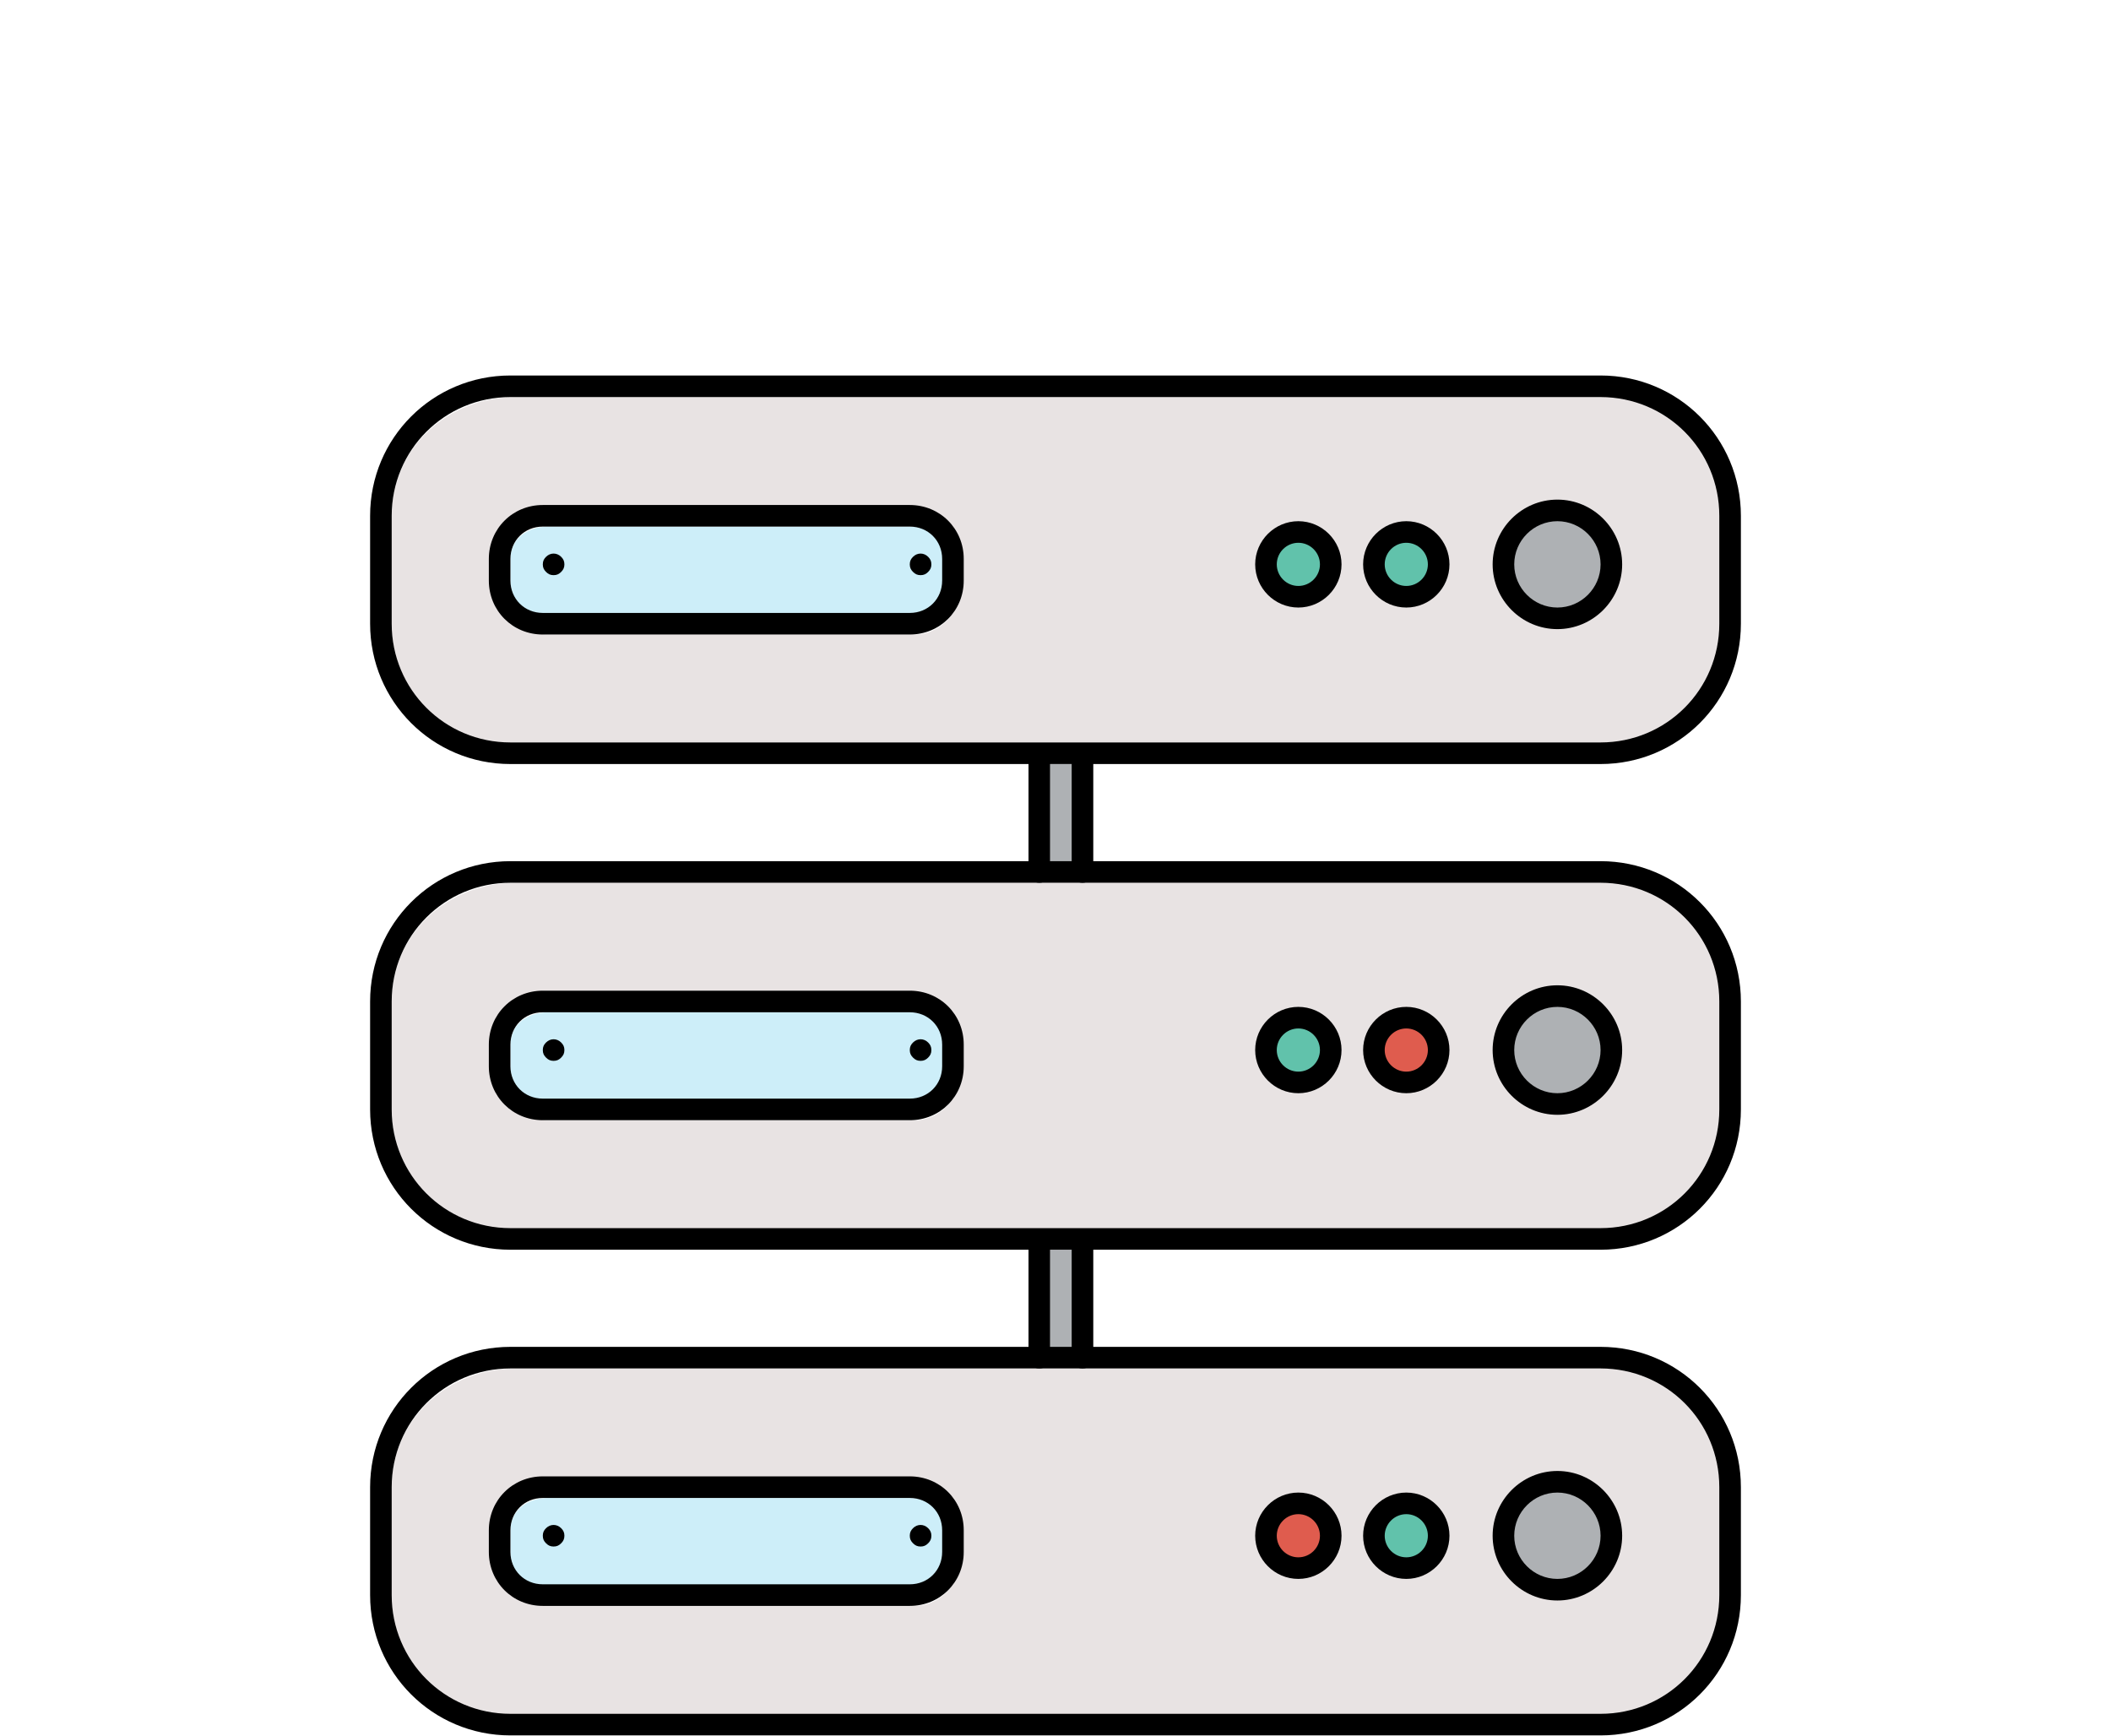
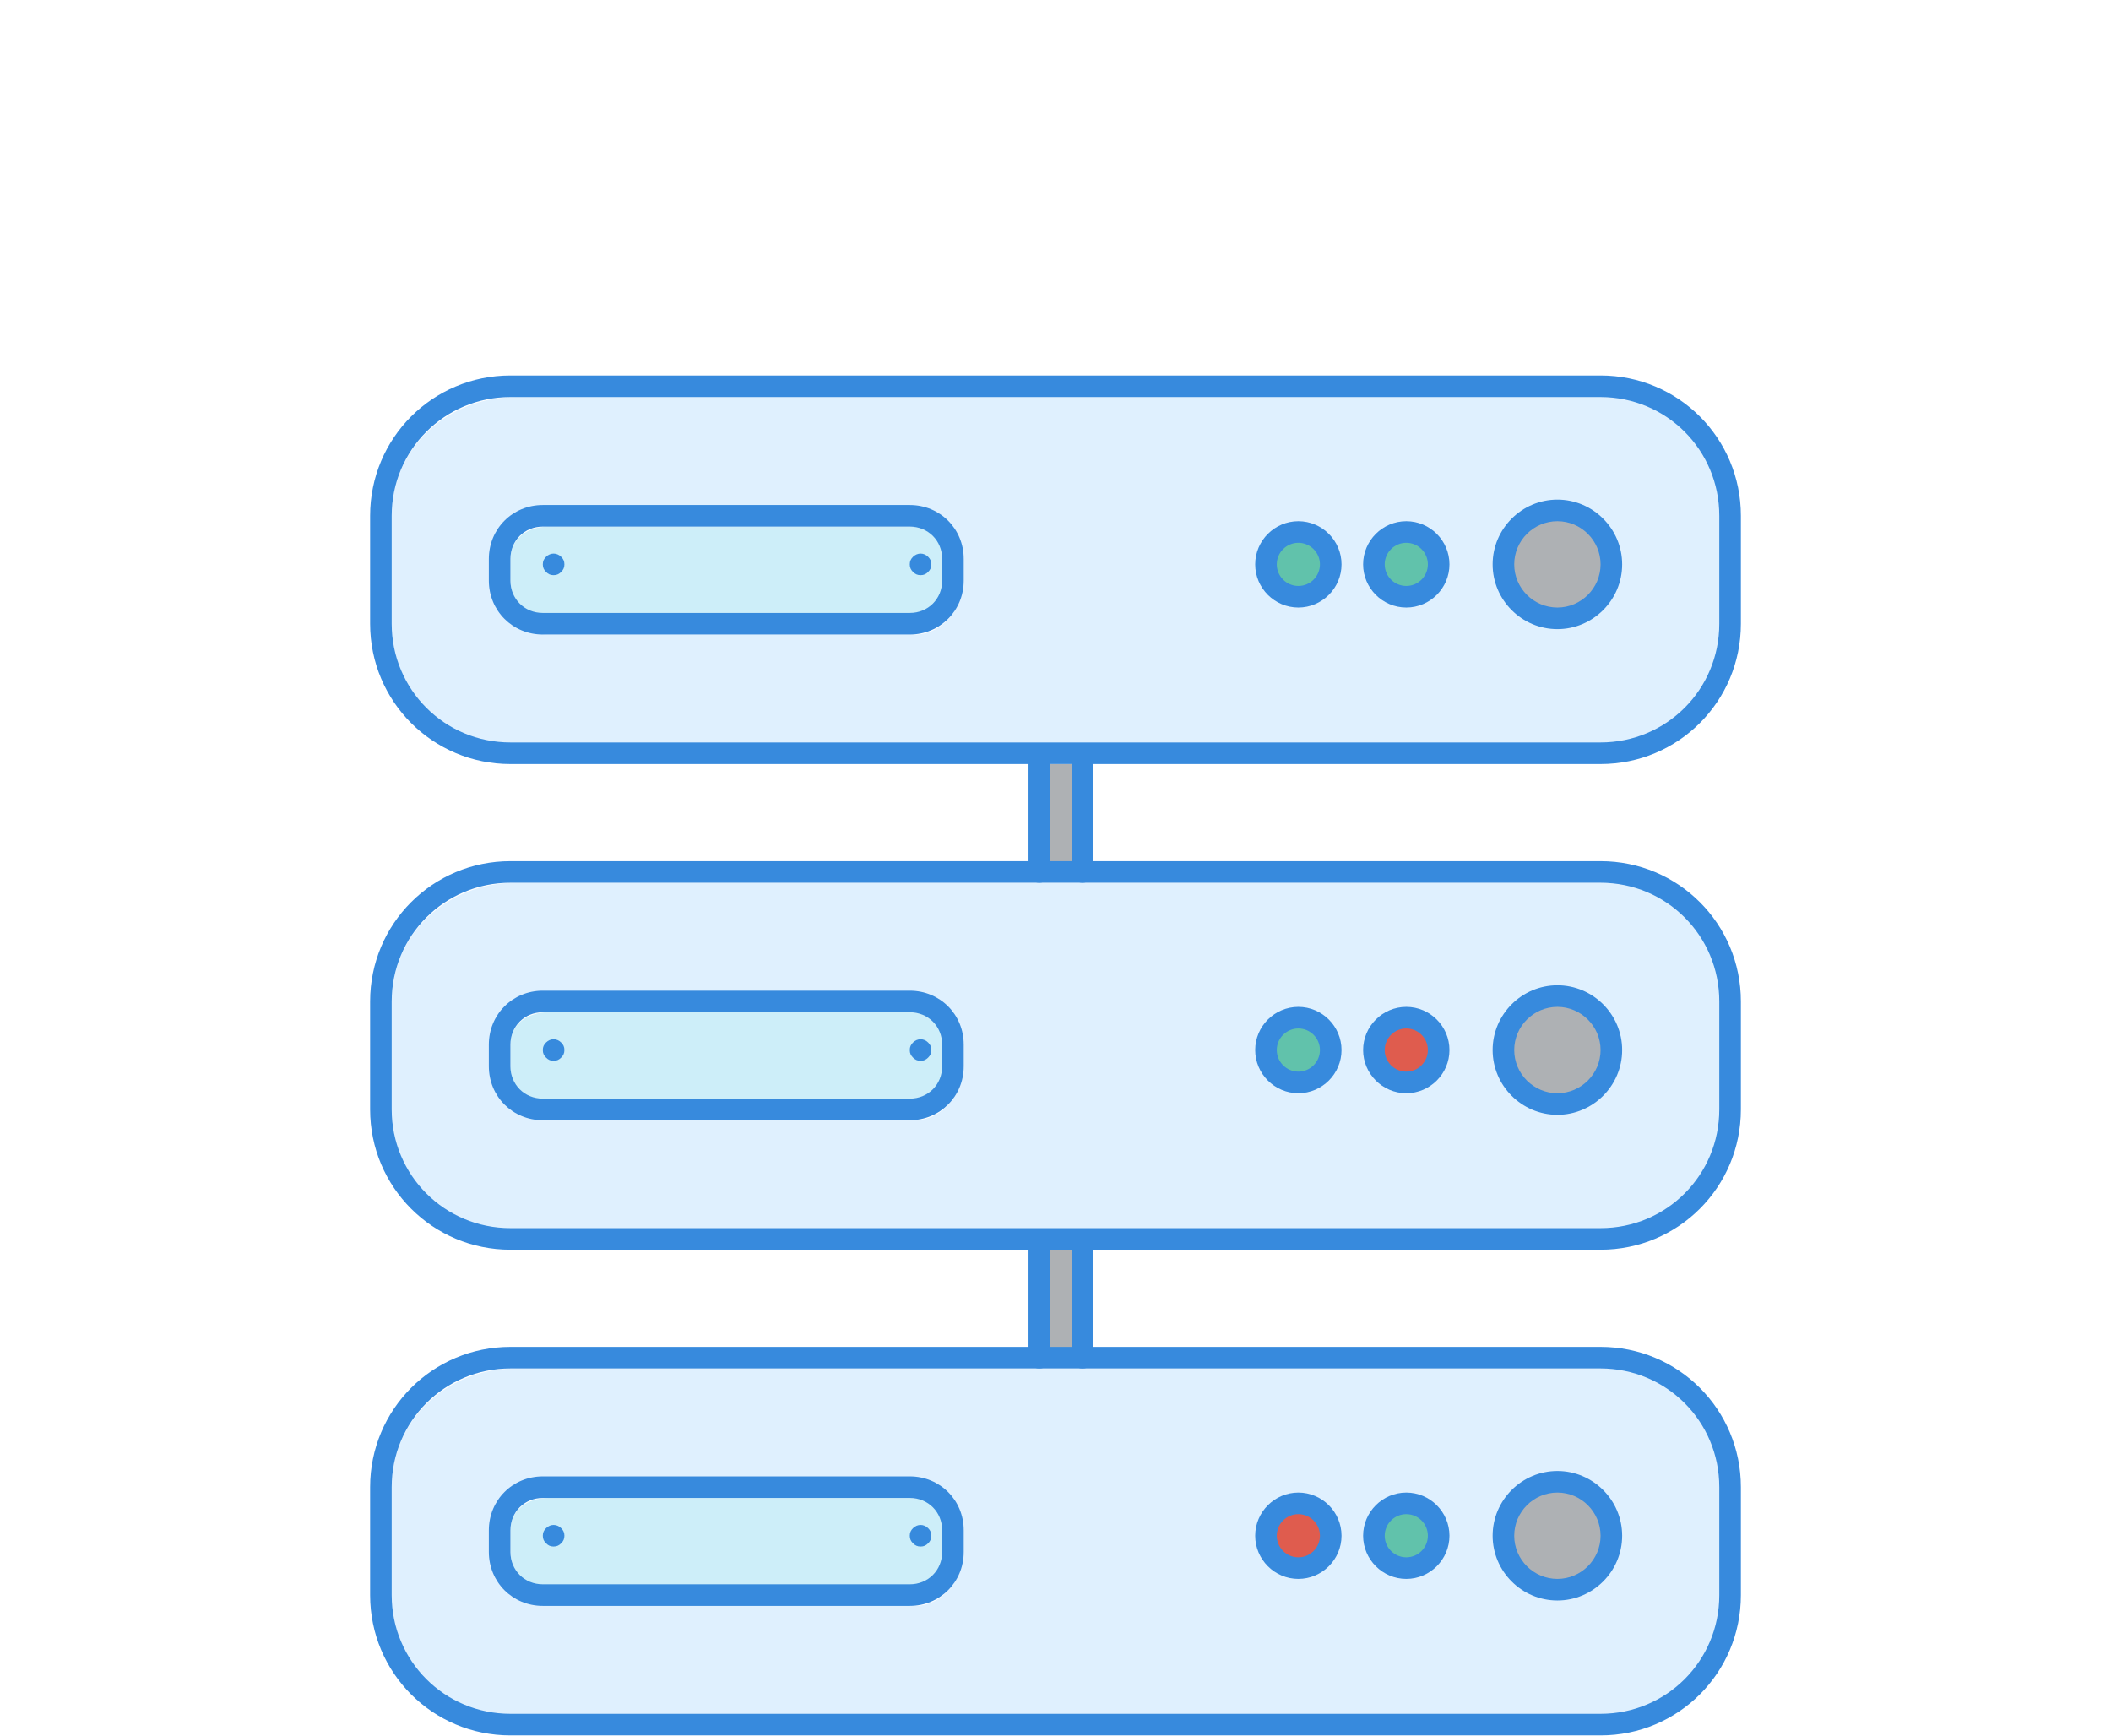
- <svg xmlns="http://www.w3.org/2000/svg" version="1.1" id="Layer_1" viewBox="-137.16 -137.16 782.32 643.16" xml:space="preserve" fill="#000000">
+ <svg xmlns="http://www.w3.org/2000/svg" version="1.1" id="Layer_1" viewBox="-137.16 -137.16 782.32 643.16" xml:space="preserve" fill="#378add">
  <g id="SVGRepo_bgCarrier" stroke-width="0" />
  <g id="SVGRepo_tracerCarrier" stroke-linecap="round" stroke-linejoin="round" />
  <g id="SVGRepo_iconCarrier">
    <g>
      <path style="fill:#CCCCCC;" d="M216,72v-2c0-7.6-6.4-12-14-12h-2C208.8,58,216,63.2,216,72z" />
      <path style="fill:#CCCCCC;" d="M216,432v-2c0-7.6-6.4-12-14-12h-2C208.8,418,216,423.2,216,432z" />
      <path style="fill:#CCCCCC;" d="M216,252v-2c0-7.6-6.4-12-14-12h-2C208.8,238,216,243.2,216,252z" />
    </g>
-     <path style="fill:#E8E3E3;" d="M458,10h-2H54C28.8,10,8,28.8,8,54v40c0,25.2,20.8,48,46,48h404c25.2,0,46-22.8,46-48V56v-2 C504,28.8,483.2,10,458,10z M220,78c0,10-8,20-18,20h-2H66c-10,0-18-10-18-20v-6v-2c0-10,8-16,18-16h136c10,0,18,6,18,16V78z M344,86c-7.6,0-14-6.4-14-14s6.4-14,14-14s14,6.4,14,14S351.6,86,344,86z M384,86c-7.6,0-14-6.4-14-14s6.4-14,14-14s14,6.4,14,14 S391.6,86,384,86z M440,94c-12,0-22-10-22-22s10-22,22-22s22,10,22,22S452,94,440,94z" />
+     <path style="fill:#dff0fe;" d="M458,10h-2H54C28.8,10,8,28.8,8,54v40c0,25.2,20.8,48,46,48h404c25.2,0,46-22.8,46-48V56v-2 C504,28.8,483.2,10,458,10z M220,78c0,10-8,20-18,20h-2H66c-10,0-18-10-18-20v-6v-2c0-10,8-16,18-16h136c10,0,18,6,18,16V78z M344,86c-7.6,0-14-6.4-14-14s6.4-14,14-14s14,6.4,14,14S351.6,86,344,86z M384,86c-7.6,0-14-6.4-14-14s6.4-14,14-14s14,6.4,14,14 S391.6,86,384,86z M440,94c-12,0-22-10-22-22s10-22,22-22s22,10,22,22S452,94,440,94z" />
    <path style="fill:#CDEEF9;" d="M200,58H66c-7.6,0-14,4.4-14,12v8c0,7.6,6.4,16,14,16h136c7.6,0,14-8.4,14-16v-6 C216,63.2,208.8,58,200,58z" />
    <path style="fill:#AEB1B4;" d="M440,54c-10,0-18,8-18,18s8,18,18,18s18-8,18-18S450,54,440,54z" />
    <g>
      <circle style="fill:#61C2AB;" cx="384" cy="72" r="10" />
      <circle style="fill:#61C2AB;" cx="344" cy="72" r="10" />
    </g>
-     <path style="fill:#E8E3E3;" d="M458,190h-2H54c-25.2,0-46,18.8-46,44v40c0,25.2,20.8,48,46,48h404c25.2,0,46-22.8,46-48v-38v-2 C504,208.8,483.2,190,458,190z M220,258c0,10-8,20-18,20h-2H66c-10,0-18-10-18-20v-6v-2c0-10,8-16,18-16h136c10,0,18,6,18,16V258z M344,266c-7.6,0-14-6.4-14-14s6.4-14,14-14s14,6.4,14,14S351.6,266,344,266z M384,266c-7.6,0-14-6.4-14-14s6.4-14,14-14 s14,6.4,14,14S391.6,266,384,266z M440,274c-12,0-22-10-22-22s10-22,22-22s22,10,22,22S452,274,440,274z" />
+     <path style="fill:#dff0fe;" d="M458,190h-2H54c-25.2,0-46,18.8-46,44v40c0,25.2,20.8,48,46,48h404c25.2,0,46-22.8,46-48v-38v-2 C504,208.8,483.2,190,458,190z M220,258c0,10-8,20-18,20h-2H66c-10,0-18-10-18-20v-6v-2c0-10,8-16,18-16h136c10,0,18,6,18,16V258z M344,266c-7.6,0-14-6.4-14-14s6.4-14,14-14s14,6.4,14,14S351.6,266,344,266z M384,266c-7.6,0-14-6.4-14-14s6.4-14,14-14 s14,6.4,14,14S391.6,266,384,266z M440,274c-12,0-22-10-22-22s10-22,22-22s22,10,22,22S452,274,440,274z" />
    <path style="fill:#CDEEF9;" d="M200,238H66c-7.6,0-14,4.4-14,12v8c0,7.6,6.4,16,14,16h136c7.6,0,14-8.4,14-16v-6 C216,243.2,208.8,238,200,238z" />
    <path style="fill:#AEB1B4;" d="M440,234c-10,0-18,8-18,18s8,18,18,18s18-8,18-18S450,234,440,234z" />
    <circle style="fill:#DF5C4E;" cx="384" cy="252" r="10" />
    <circle style="fill:#61C2AB;" cx="344" cy="252" r="10" />
    <path style="fill:#CDEEF9;" d="M52,430v8c0,7.6,6.4,16,14,16h136c7.6,0,14-8.4,14-16v-6c0-8.8-7.2-14-16-14H66 C58.4,418,52,422.4,52,430z" />
-     <path style="fill:#E8E3E3;" d="M458,370h-2H54c-25.2,0-46,18.8-46,44v40c0,25.2,20.8,48,46,48h404c25.2,0,46-22.8,46-48v-38v-2 C504,388.8,483.2,370,458,370z M220,438c0,10-8,20-18,20h-2H66c-10,0-18-10-18-20v-6v-2c0-10,8-16,18-16h136c10,0,18,6,18,16V438z M344,446c-7.6,0-14-6.4-14-14s6.4-14,14-14s14,6.4,14,14S351.6,446,344,446z M384,446c-7.6,0-14-6.4-14-14s6.4-14,14-14 s14,6.4,14,14S391.6,446,384,446z M440,454c-12,0-22-10-22-22s10-22,22-22s22,10,22,22S452,454,440,454z" />
+     <path style="fill:#dff0fe;" d="M458,370h-2H54c-25.2,0-46,18.8-46,44v40c0,25.2,20.8,48,46,48h404c25.2,0,46-22.8,46-48v-38v-2 C504,388.8,483.2,370,458,370z M220,438c0,10-8,20-18,20h-2H66c-10,0-18-10-18-20v-6v-2c0-10,8-16,18-16h136c10,0,18,6,18,16V438z M344,446c-7.6,0-14-6.4-14-14s6.4-14,14-14s14,6.4,14,14S351.6,446,344,446z M384,446c-7.6,0-14-6.4-14-14s6.4-14,14-14 s14,6.4,14,14S391.6,446,384,446z M440,454c-12,0-22-10-22-22s10-22,22-22s22,10,22,22S452,454,440,454z" />
    <path style="fill:#AEB1B4;" d="M440,414c-10,0-18,8-18,18s8,18,18,18s18-8,18-18S450,414,440,414z" />
    <circle style="fill:#61C2AB;" cx="384" cy="432" r="10" />
    <circle style="fill:#DF5C4E;" cx="344" cy="432" r="10" />
    <g>
      <rect x="252" y="146" style="fill:#AEB1B4;" width="12" height="40" />
      <rect x="252" y="326" style="fill:#AEB1B4;" width="12" height="40" />
    </g>
    <path d="M456,146H52c-28.8,0-52-23.2-52-52V54C0,25.2,23.2,2,52,2h404c28.8,0,52,23.2,52,52v40C508,122.8,484.8,146,456,146z M52,10 C27.6,10,8,29.6,8,54v40c0,24.4,19.6,44,44,44h404c24.4,0,44-19.6,44-44V54c0-24.4-19.6-44-44-44H52z" />
    <path d="M456,506H52c-28.8,0-52-23.2-52-52v-40c0-28.8,23.2-52,52-52h404c28.8,0,52,23.2,52,52v40C508,482.8,484.8,506,456,506z M52,370c-24.4,0-44,19.6-44,44v40c0,24.4,19.6,44,44,44h404c24.4,0,44-19.6,44-44v-40c0-24.4-19.6-44-44-44H52z" />
    <path d="M456,326H52c-28.8,0-52-23.2-52-52v-40c0-28.8,23.2-52,52-52h404c28.8,0,52,23.2,52,52v40C508,302.8,484.8,326,456,326z M52,190c-24.4,0-44,19.6-44,44v40c0,24.4,19.6,44,44,44h404c24.4,0,44-19.6,44-44v-40c0-24.4-19.6-44-44-44H52z" />
    <path d="M200,98H64c-11.2,0-20-8.8-20-20v-8c0-11.2,8.8-20,20-20h136c11.2,0,20,8.8,20,20v8C220,89.2,211.2,98,200,98z M64,58 c-6.8,0-12,5.2-12,12v8c0,6.8,5.2,12,12,12h136c6.8,0,12-5.2,12-12v-8c0-6.8-5.2-12-12-12H64z" />
    <path d="M440,96c-13.2,0-24-10.8-24-24s10.8-24,24-24s24,10.8,24,24S453.2,96,440,96z M440,56c-8.8,0-16,7.2-16,16s7.2,16,16,16 s16-7.2,16-16S448.8,56,440,56z" />
    <path d="M384,88c-8.8,0-16-7.2-16-16s7.2-16,16-16s16,7.2,16,16S392.8,88,384,88z M384,64c-4.4,0-8,3.6-8,8s3.6,8,8,8s8-3.6,8-8 S388.4,64,384,64z" />
    <path d="M344,88c-8.8,0-16-7.2-16-16s7.2-16,16-16s16,7.2,16,16S352.8,88,344,88z M344,64c-4.4,0-8,3.6-8,8s3.6,8,8,8s8-3.6,8-8 S348.4,64,344,64z" />
    <path d="M200,278H64c-11.2,0-20-8.8-20-20v-8c0-11.2,8.8-20,20-20h136c11.2,0,20,8.8,20,20v8C220,269.2,211.2,278,200,278z M64,238 c-6.8,0-12,5.2-12,12v8c0,6.8,5.2,12,12,12h136c6.8,0,12-5.2,12-12v-8c0-6.8-5.2-12-12-12H64z" />
    <path d="M440,276c-13.2,0-24-10.8-24-24s10.8-24,24-24s24,10.8,24,24S453.2,276,440,276z M440,236c-8.8,0-16,7.2-16,16s7.2,16,16,16 s16-7.2,16-16S448.8,236,440,236z" />
    <path d="M384,268c-8.8,0-16-7.2-16-16s7.2-16,16-16s16,7.2,16,16S392.8,268,384,268z M384,244c-4.4,0-8,3.6-8,8s3.6,8,8,8s8-3.6,8-8 S388.4,244,384,244z" />
    <path d="M344,268c-8.8,0-16-7.2-16-16s7.2-16,16-16s16,7.2,16,16S352.8,268,344,268z M344,244c-4.4,0-8,3.6-8,8s3.6,8,8,8s8-3.6,8-8 S348.4,244,344,244z" />
    <path d="M200,458H64c-11.2,0-20-8.8-20-20v-8c0-11.2,8.8-20,20-20h136c11.2,0,20,8.8,20,20v8C220,449.2,211.2,458,200,458z M64,418 c-6.8,0-12,5.2-12,12v8c0,6.8,5.2,12,12,12h136c6.8,0,12-5.2,12-12v-8c0-6.8-5.2-12-12-12H64z" />
    <path d="M440,456c-13.2,0-24-10.8-24-24s10.8-24,24-24s24,10.8,24,24S453.2,456,440,456z M440,416c-8.8,0-16,7.2-16,16s7.2,16,16,16 s16-7.2,16-16S448.8,416,440,416z" />
    <path d="M384,448c-8.8,0-16-7.2-16-16s7.2-16,16-16s16,7.2,16,16S392.8,448,384,448z M384,424c-4.4,0-8,3.6-8,8s3.6,8,8,8s8-3.6,8-8 S388.4,424,384,424z" />
    <path d="M344,448c-8.8,0-16-7.2-16-16s7.2-16,16-16s16,7.2,16,16S352.8,448,344,448z M344,424c-4.4,0-8,3.6-8,8s3.6,8,8,8s8-3.6,8-8 S348.4,424,344,424z" />
    <path d="M204,76c-1.2,0-2-0.4-2.8-1.2c-0.8-0.8-1.2-1.6-1.2-2.8c0-1.2,0.4-2,1.2-2.8c1.6-1.6,4-1.6,5.6,0c0.8,0.8,1.2,1.6,1.2,2.8 c0,1.2-0.4,2-1.2,2.8C206,75.6,205.2,76,204,76z" />
    <path d="M204,256c-1.2,0-2-0.4-2.8-1.2c-0.8-0.8-1.2-1.6-1.2-2.8c0-1.2,0.4-2,1.2-2.8c1.6-1.6,4-1.6,5.6,0c0.8,0.8,1.2,1.6,1.2,2.8 c0,1.2-0.4,2-1.2,2.8C206,255.6,205.2,256,204,256z" />
    <path d="M204,436c-1.2,0-2-0.4-2.8-1.2c-0.8-0.8-1.2-1.6-1.2-2.8c0-1.2,0.4-2,1.2-2.8c1.6-1.6,4-1.6,5.6,0c0.8,0.8,1.2,1.6,1.2,2.8 c0,1.2-0.4,2-1.2,2.8C206,435.6,205.2,436,204,436z" />
    <path d="M68,436c-1.2,0-2-0.4-2.8-1.2c-0.8-0.8-1.2-1.6-1.2-2.8c0-1.2,0.4-2,1.2-2.8c1.6-1.6,4-1.6,5.6,0c0.8,0.8,1.2,1.6,1.2,2.8 c0,1.2-0.4,2-1.2,2.8C70,435.6,69.2,436,68,436z" />
    <path d="M68,256c-1.2,0-2-0.4-2.8-1.2c-0.8-0.8-1.2-1.6-1.2-2.8c0-1.2,0.4-2,1.2-2.8c1.6-1.6,4-1.6,5.6,0c0.8,0.8,1.2,1.6,1.2,2.8 c0,1.2-0.4,2-1.2,2.8C70,255.6,69.2,256,68,256z" />
    <path d="M68,76c-1.2,0-2-0.4-2.8-1.2C64.4,74,64,73.2,64,72c0-1.2,0.4-2,1.2-2.8c1.6-1.6,4-1.6,5.6,0C71.6,70,72,70.8,72,72 c0,1.2-0.4,2-1.2,2.8C70,75.6,69.2,76,68,76z" />
    <path d="M248,190c-2.4,0-4-1.6-4-4v-40c0-2.4,1.6-4,4-4s4,1.6,4,4v40C252,188.4,250.4,190,248,190z" />
    <path d="M264,190c-2.4,0-4-1.6-4-4v-40c0-2.4,1.6-4,4-4s4,1.6,4,4v40C268,188.4,266.4,190,264,190z" />
    <path d="M248,370c-2.4,0-4-1.6-4-4v-40c0-2.4,1.6-4,4-4s4,1.6,4,4v40C252,368.4,250.4,370,248,370z" />
    <path d="M264,370c-2.4,0-4-1.6-4-4v-40c0-2.4,1.6-4,4-4s4,1.6,4,4v40C268,368.4,266.4,370,264,370z" />
  </g>
</svg>
